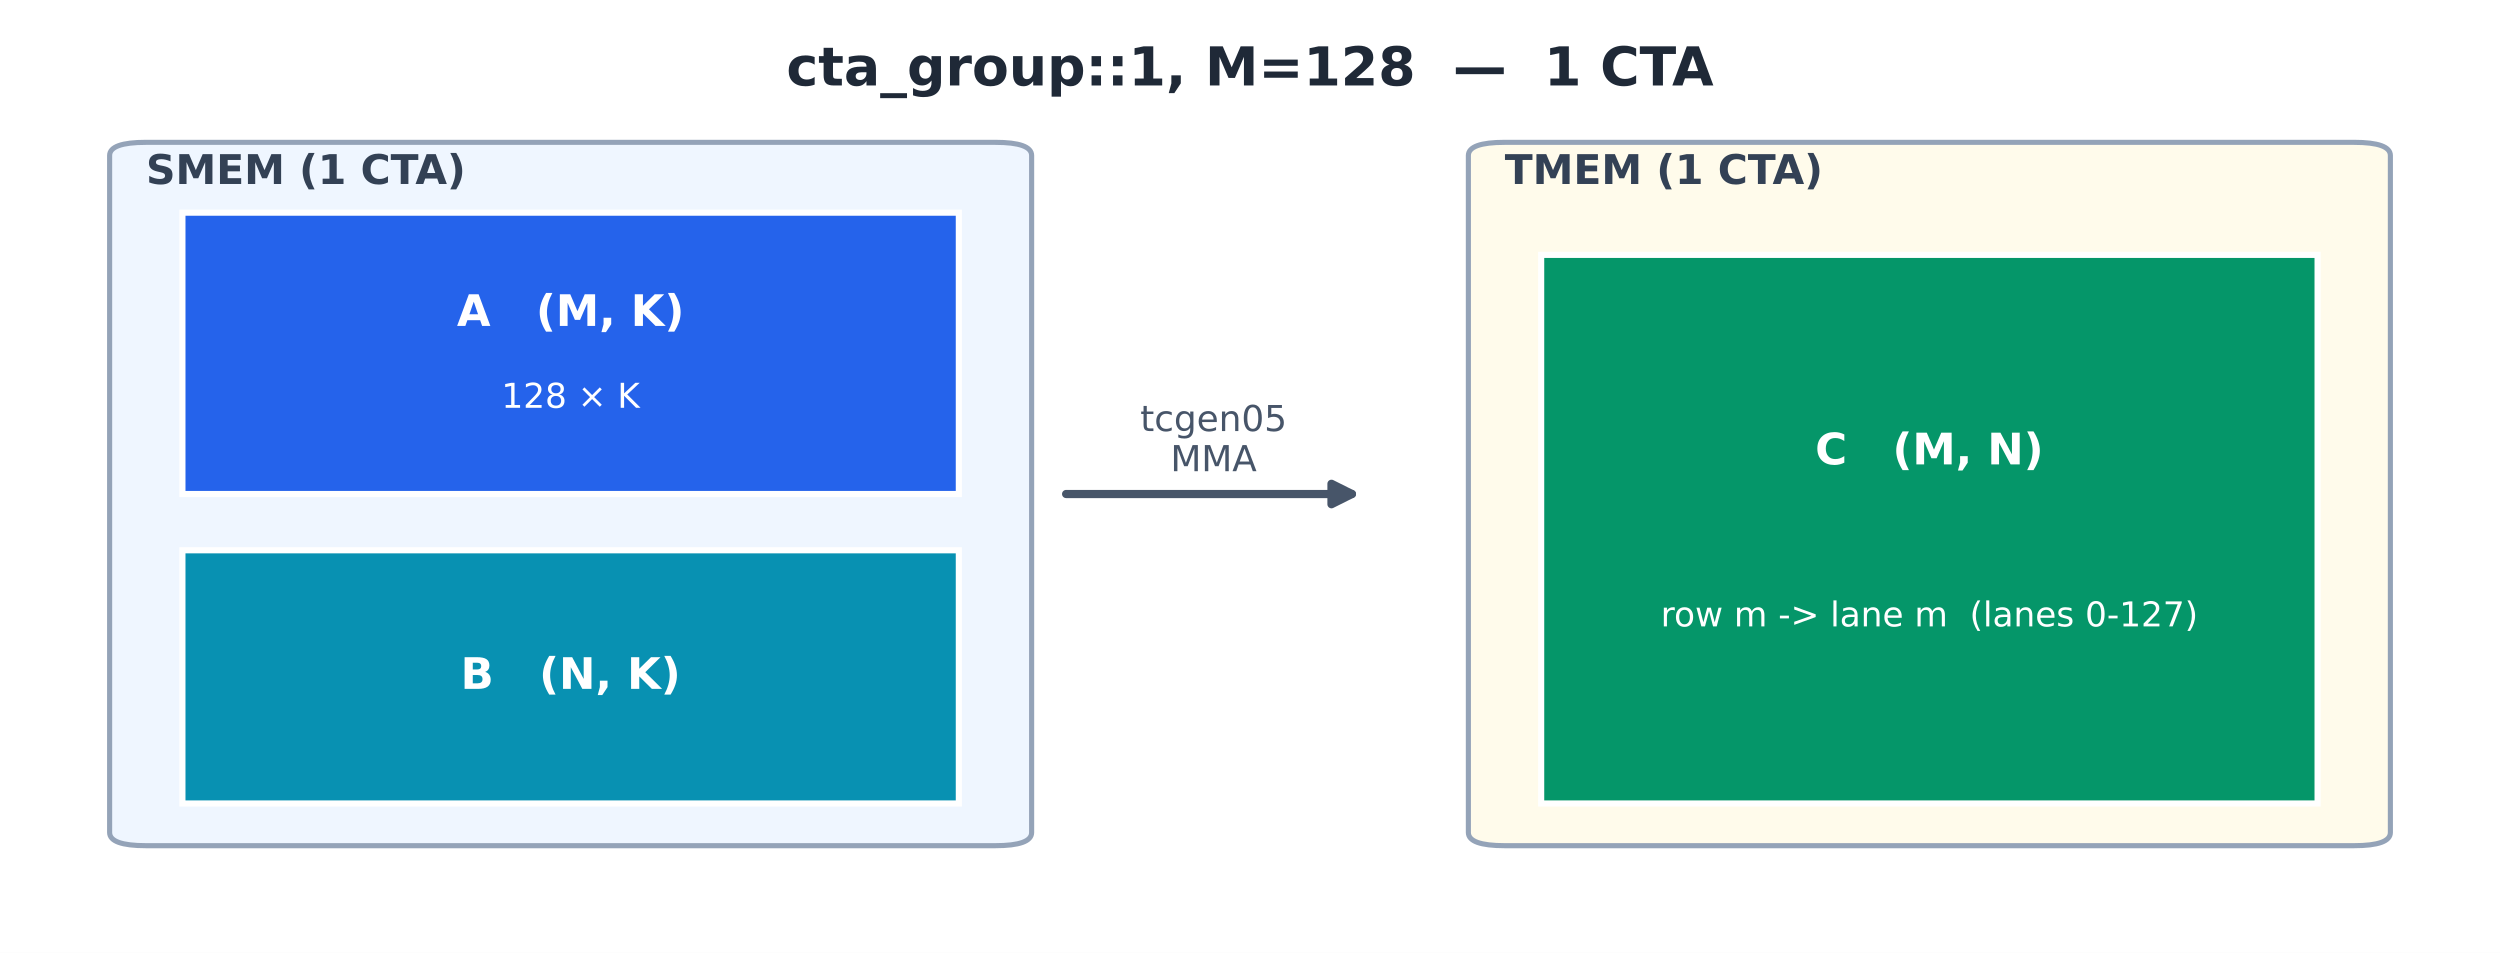
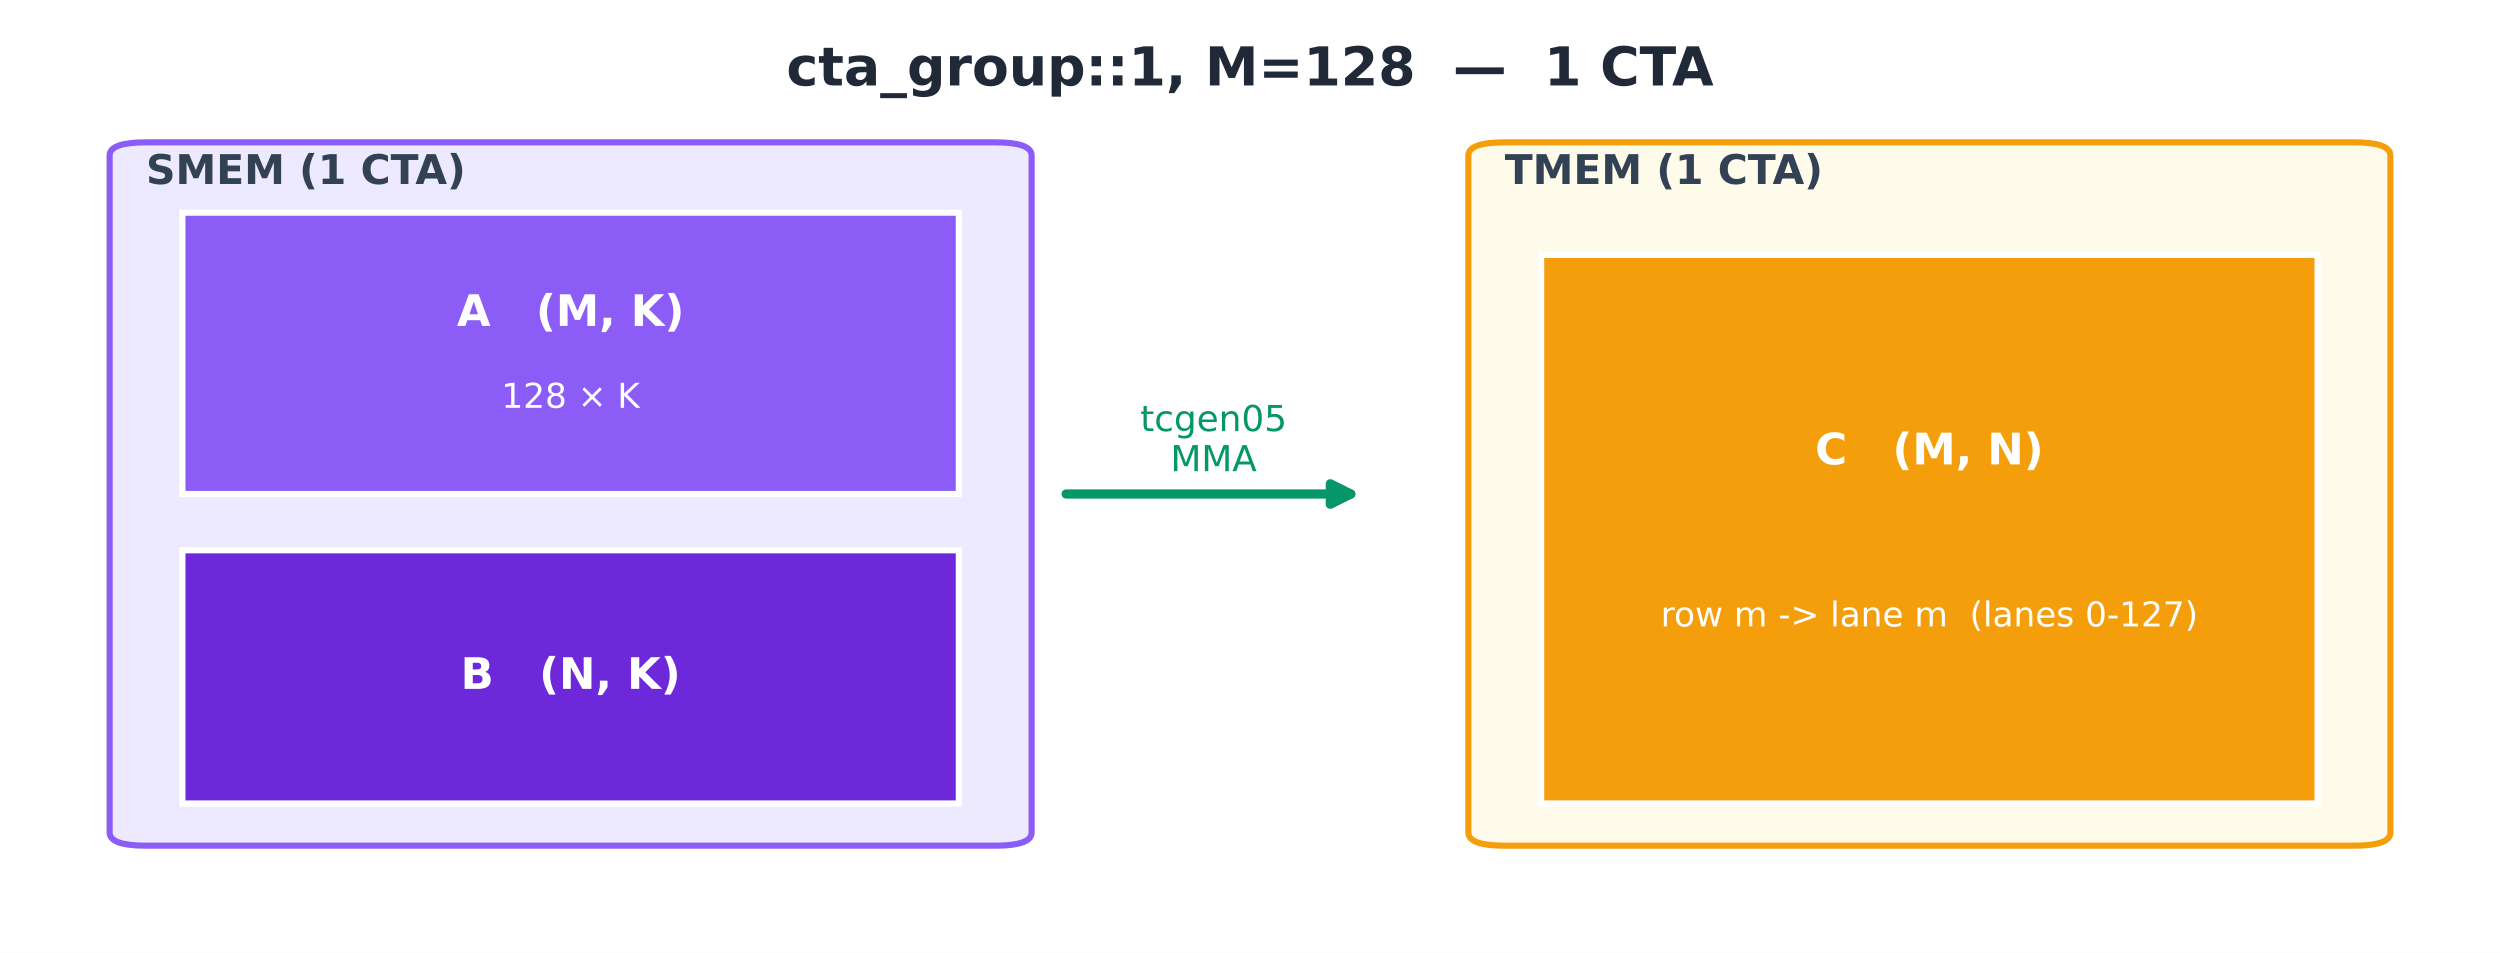
<svg xmlns="http://www.w3.org/2000/svg" xmlns:xlink="http://www.w3.org/1999/xlink" width="488.7pt" height="186.264pt" viewBox="0 0 488.7 186.264" version="1.1">
  <defs>
    <style type="text/css">*{stroke-linejoin: round; stroke-linecap: butt}</style>
  </defs>
  <g id="figure_1">
    <g id="patch_1">
      <path d="M 0 186.264  L 488.7 186.264  L 488.7 0  L 0 0  z " style="fill: #ffffff" />
    </g>
    <g id="axes_1">
      <g id="patch_2">
-         <path d="M 28.544 165.315  L 194.548 165.315  Q 201.663 165.315 201.663 162.737  L 201.663 30.402  Q 201.663 27.824 194.548 27.824  L 28.544 27.824  Q 21.429 27.824 21.429 30.402  L 21.429 162.737  Q 21.429 165.315 28.544 165.315  z " clip-path="url(#pb55e885453)" style="fill: #eff6ff; stroke: #94a3b8; stroke-linejoin: miter" />
+         <path d="M 28.544 165.315  L 194.548 165.315  Q 201.663 165.315 201.663 162.737  L 201.663 30.402  Q 201.663 27.824 194.548 27.824  L 28.544 27.824  Q 21.429 27.824 21.429 30.402  L 21.429 162.737  Q 21.429 165.315 28.544 165.315  z " clip-path="url(#p41ec26fa18)" style="fill: #ede9fe; stroke: #8b5cf6; stroke-width: 1.2; stroke-linejoin: miter" />
      </g>
      <g id="patch_3">
-         <path d="M 35.658 96.569  L 187.434 96.569  L 187.434 41.573  L 35.658 41.573  z " clip-path="url(#pb55e885453)" style="fill: #2563eb; stroke: #ffffff; stroke-width: 1.2; stroke-linejoin: miter" />
+         <path d="M 35.658 96.569  L 187.434 96.569  L 187.434 41.573  L 35.658 41.573  z " clip-path="url(#p41ec26fa18)" style="fill: #8b5cf6; stroke: #ffffff; stroke-width: 1.2; stroke-linejoin: miter" />
      </g>
      <g id="patch_4">
-         <path d="M 35.658 157.065  L 187.434 157.065  L 187.434 107.569  L 35.658 107.569  z " clip-path="url(#pb55e885453)" style="fill: #0891b2; stroke: #ffffff; stroke-width: 1.2; stroke-linejoin: miter" />
+         <path d="M 35.658 157.065  L 187.434 157.065  L 187.434 107.569  L 35.658 107.569  z " clip-path="url(#p41ec26fa18)" style="fill: #6d28d9; stroke: #ffffff; stroke-width: 1.2; stroke-linejoin: miter" />
      </g>
      <g id="patch_5">
-         <path d="M 294.151 165.315  L 460.156 165.315  Q 467.271 165.315 467.271 162.737  L 467.271 30.402  Q 467.271 27.824 460.156 27.824  L 294.151 27.824  Q 287.037 27.824 287.037 30.402  L 287.037 162.737  Q 287.037 165.315 294.151 165.315  z " clip-path="url(#pb55e885453)" style="fill: #fffbeb; stroke: #94a3b8; stroke-linejoin: miter" />
+         <path d="M 294.151 165.315  L 460.156 165.315  Q 467.271 165.315 467.271 162.737  L 467.271 30.402  Q 467.271 27.824 460.156 27.824  L 294.151 27.824  Q 287.037 27.824 287.037 30.402  L 287.037 162.737  Q 287.037 165.315 294.151 165.315  z " clip-path="url(#p41ec26fa18)" style="fill: #fffbeb; stroke: #f59e0b; stroke-width: 1.2; stroke-linejoin: miter" />
      </g>
      <g id="patch_6">
-         <path d="M 301.266 157.065  L 453.042 157.065  L 453.042 49.822  L 301.266 49.822  z " clip-path="url(#pb55e885453)" style="fill: #059669; stroke: #ffffff; stroke-width: 1.2; stroke-linejoin: miter" />
+         <path d="M 301.266 157.065  L 453.042 157.065  L 453.042 49.822  L 301.266 49.822  z " clip-path="url(#p41ec26fa18)" style="fill: #f59e0b; stroke: #ffffff; stroke-width: 1.2; stroke-linejoin: miter" />
      </g>
      <g id="text_1">
        <g style="fill: #1f2937" transform="translate(153.7243 16.71161) scale(0.105 -0.105)">
          <defs>
            <path id="DejaVuSans-Bold-63" d="M 3366 3391  L 3366 2478  Q 3138 2634 2908 2709  Q 2678 2784 2431 2784  Q 1963 2784 1702 2511  Q 1441 2238 1441 1747  Q 1441 1256 1702 982  Q 1963 709 2431 709  Q 2694 709 2930 787  Q 3166 866 3366 1019  L 3366 103  Q 3103 6 2833 -42  Q 2563 -91 2291 -91  Q 1344 -91 809 395  Q 275 881 275 1747  Q 275 2613 809 3098  Q 1344 3584 2291 3584  Q 2566 3584 2833 3536  Q 3100 3488 3366 3391  z " transform="scale(0.015625)" />
            <path id="DejaVuSans-Bold-74" d="M 1759 4494  L 1759 3500  L 2913 3500  L 2913 2700  L 1759 2700  L 1759 1216  Q 1759 972 1856 886  Q 1953 800 2241 800  L 2816 800  L 2816 0  L 1856 0  Q 1194 0 917 276  Q 641 553 641 1216  L 641 2700  L 84 2700  L 84 3500  L 641 3500  L 641 4494  L 1759 4494  z " transform="scale(0.015625)" />
            <path id="DejaVuSans-Bold-61" d="M 2106 1575  Q 1756 1575 1579 1456  Q 1403 1338 1403 1106  Q 1403 894 1545 773  Q 1688 653 1941 653  Q 2256 653 2472 879  Q 2688 1106 2688 1447  L 2688 1575  L 2106 1575  z M 3816 1997  L 3816 0  L 2688 0  L 2688 519  Q 2463 200 2181 54  Q 1900 -91 1497 -91  Q 953 -91 614 226  Q 275 544 275 1050  Q 275 1666 698 1953  Q 1122 2241 2028 2241  L 2688 2241  L 2688 2328  Q 2688 2594 2478 2717  Q 2269 2841 1825 2841  Q 1466 2841 1156 2769  Q 847 2697 581 2553  L 581 3406  Q 941 3494 1303 3539  Q 1666 3584 2028 3584  Q 2975 3584 3395 3211  Q 3816 2838 3816 1997  z " transform="scale(0.015625)" />
            <path id="DejaVuSans-Bold-5f" d="M 3200 -916  L 3200 -1509  L 0 -1509  L 0 -916  L 3200 -916  z " transform="scale(0.015625)" />
            <path id="DejaVuSans-Bold-67" d="M 2919 594  Q 2688 288 2409 144  Q 2131 0 1766 0  Q 1125 0 706 504  Q 288 1009 288 1791  Q 288 2575 706 3076  Q 1125 3578 1766 3578  Q 2131 3578 2409 3434  Q 2688 3291 2919 2981  L 2919 3500  L 4044 3500  L 4044 353  Q 4044 -491 3511 -936  Q 2978 -1381 1966 -1381  Q 1638 -1381 1331 -1331  Q 1025 -1281 716 -1178  L 716 -306  Q 1009 -475 1290 -558  Q 1572 -641 1856 -641  Q 2406 -641 2662 -400  Q 2919 -159 2919 353  L 2919 594  z M 2181 2772  Q 1834 2772 1640 2515  Q 1447 2259 1447 1791  Q 1447 1309 1634 1061  Q 1822 813 2181 813  Q 2531 813 2725 1069  Q 2919 1325 2919 1791  Q 2919 2259 2725 2515  Q 2531 2772 2181 2772  z " transform="scale(0.015625)" />
            <path id="DejaVuSans-Bold-72" d="M 3138 2547  Q 2991 2616 2845 2648  Q 2700 2681 2553 2681  Q 2122 2681 1889 2404  Q 1656 2128 1656 1613  L 1656 0  L 538 0  L 538 3500  L 1656 3500  L 1656 2925  Q 1872 3269 2151 3426  Q 2431 3584 2822 3584  Q 2878 3584 2943 3579  Q 3009 3575 3134 3559  L 3138 2547  z " transform="scale(0.015625)" />
            <path id="DejaVuSans-Bold-6f" d="M 2203 2784  Q 1831 2784 1636 2517  Q 1441 2250 1441 1747  Q 1441 1244 1636 976  Q 1831 709 2203 709  Q 2569 709 2762 976  Q 2956 1244 2956 1747  Q 2956 2250 2762 2517  Q 2569 2784 2203 2784  z M 2203 3584  Q 3106 3584 3614 3096  Q 4122 2609 4122 1747  Q 4122 884 3614 396  Q 3106 -91 2203 -91  Q 1297 -91 786 396  Q 275 884 275 1747  Q 275 2609 786 3096  Q 1297 3584 2203 3584  z " transform="scale(0.015625)" />
            <path id="DejaVuSans-Bold-75" d="M 500 1363  L 500 3500  L 1625 3500  L 1625 3150  Q 1625 2866 1622 2436  Q 1619 2006 1619 1863  Q 1619 1441 1641 1255  Q 1663 1069 1716 984  Q 1784 875 1895 815  Q 2006 756 2150 756  Q 2500 756 2700 1025  Q 2900 1294 2900 1772  L 2900 3500  L 4019 3500  L 4019 0  L 2900 0  L 2900 506  Q 2647 200 2364 54  Q 2081 -91 1741 -91  Q 1134 -91 817 281  Q 500 653 500 1363  z " transform="scale(0.015625)" />
            <path id="DejaVuSans-Bold-70" d="M 1656 506  L 1656 -1331  L 538 -1331  L 538 3500  L 1656 3500  L 1656 2988  Q 1888 3294 2169 3439  Q 2450 3584 2816 3584  Q 3463 3584 3878 3070  Q 4294 2556 4294 1747  Q 4294 938 3878 423  Q 3463 -91 2816 -91  Q 2450 -91 2169 54  Q 1888 200 1656 506  z M 2400 2772  Q 2041 2772 1848 2508  Q 1656 2244 1656 1747  Q 1656 1250 1848 986  Q 2041 722 2400 722  Q 2759 722 2948 984  Q 3138 1247 3138 1747  Q 3138 2247 2948 2509  Q 2759 2772 2400 2772  z " transform="scale(0.015625)" />
            <path id="DejaVuSans-Bold-3a" d="M 716 3500  L 1844 3500  L 1844 2291  L 716 2291  L 716 3500  z M 716 1209  L 1844 1209  L 1844 0  L 716 0  L 716 1209  z " transform="scale(0.015625)" />
            <path id="DejaVuSans-Bold-31" d="M 750 831  L 1813 831  L 1813 3847  L 722 3622  L 722 4441  L 1806 4666  L 2950 4666  L 2950 831  L 4013 831  L 4013 0  L 750 0  L 750 831  z " transform="scale(0.015625)" />
            <path id="DejaVuSans-Bold-2c" d="M 653 1209  L 1778 1209  L 1778 256  L 1006 -909  L 341 -909  L 653 256  L 653 1209  z " transform="scale(0.015625)" />
            <path id="DejaVuSans-Bold-20" transform="scale(0.015625)" />
            <path id="DejaVuSans-Bold-4d" d="M 588 4666  L 2119 4666  L 3181 2169  L 4250 4666  L 5778 4666  L 5778 0  L 4641 0  L 4641 3413  L 3566 897  L 2803 897  L 1728 3413  L 1728 0  L 588 0  L 588 4666  z " transform="scale(0.015625)" />
            <path id="DejaVuSans-Bold-3d" d="M 678 3084  L 4684 3084  L 4684 2350  L 678 2350  L 678 3084  z M 678 1663  L 4684 1663  L 4684 922  L 678 922  L 678 1663  z " transform="scale(0.015625)" />
            <path id="DejaVuSans-Bold-32" d="M 1844 884  L 3897 884  L 3897 0  L 506 0  L 506 884  L 2209 2388  Q 2438 2594 2547 2791  Q 2656 2988 2656 3200  Q 2656 3528 2436 3728  Q 2216 3928 1850 3928  Q 1569 3928 1234 3808  Q 900 3688 519 3450  L 519 4475  Q 925 4609 1322 4679  Q 1719 4750 2100 4750  Q 2938 4750 3402 4381  Q 3866 4013 3866 3353  Q 3866 2972 3669 2642  Q 3472 2313 2841 1759  L 1844 884  z " transform="scale(0.015625)" />
            <path id="DejaVuSans-Bold-38" d="M 2228 2088  Q 1891 2088 1709 1903  Q 1528 1719 1528 1375  Q 1528 1031 1709 848  Q 1891 666 2228 666  Q 2563 666 2741 848  Q 2919 1031 2919 1375  Q 2919 1722 2741 1905  Q 2563 2088 2228 2088  z M 1350 2484  Q 925 2613 709 2878  Q 494 3144 494 3541  Q 494 4131 934 4440  Q 1375 4750 2228 4750  Q 3075 4750 3515 4442  Q 3956 4134 3956 3541  Q 3956 3144 3739 2878  Q 3522 2613 3097 2484  Q 3572 2353 3814 2058  Q 4056 1763 4056 1313  Q 4056 619 3595 264  Q 3134 -91 2228 -91  Q 1319 -91 855 264  Q 391 619 391 1313  Q 391 1763 633 2058  Q 875 2353 1350 2484  z M 1631 3419  Q 1631 3141 1786 2991  Q 1941 2841 2228 2841  Q 2509 2841 2662 2991  Q 2816 3141 2816 3419  Q 2816 3697 2662 3845  Q 2509 3994 2228 3994  Q 1941 3994 1786 3844  Q 1631 3694 1631 3419  z " transform="scale(0.015625)" />
            <path id="DejaVuSans-Bold-2014" d="M 344 2156  L 6056 2156  L 6056 1350  L 344 1350  L 344 2156  z " transform="scale(0.015625)" />
            <path id="DejaVuSans-Bold-43" d="M 4288 256  Q 3956 84 3597 -3  Q 3238 -91 2847 -91  Q 1681 -91 1000 561  Q 319 1213 319 2328  Q 319 3447 1000 4098  Q 1681 4750 2847 4750  Q 3238 4750 3597 4662  Q 3956 4575 4288 4403  L 4288 3438  Q 3953 3666 3628 3772  Q 3303 3878 2944 3878  Q 2300 3878 1931 3465  Q 1563 3053 1563 2328  Q 1563 1606 1931 1193  Q 2300 781 2944 781  Q 3303 781 3628 887  Q 3953 994 4288 1222  L 4288 256  z " transform="scale(0.015625)" />
            <path id="DejaVuSans-Bold-54" d="M 31 4666  L 4331 4666  L 4331 3756  L 2784 3756  L 2784 0  L 1581 0  L 1581 3756  L 31 3756  L 31 4666  z " transform="scale(0.015625)" />
            <path id="DejaVuSans-Bold-41" d="M 3419 850  L 1538 850  L 1241 0  L 31 0  L 1759 4666  L 3194 4666  L 4922 0  L 3713 0  L 3419 850  z M 1838 1716  L 3116 1716  L 2478 3572  L 1838 1716  z " transform="scale(0.015625)" />
          </defs>
          <use xlink:href="#DejaVuSans-Bold-63" />
          <use xlink:href="#DejaVuSans-Bold-74" transform="translate(59.27734 0)" />
          <use xlink:href="#DejaVuSans-Bold-61" transform="translate(107.0801 0)" />
          <use xlink:href="#DejaVuSans-Bold-5f" transform="translate(174.5605 0)" />
          <use xlink:href="#DejaVuSans-Bold-67" transform="translate(224.5605 0)" />
          <use xlink:href="#DejaVuSans-Bold-72" transform="translate(296.1426 0)" />
          <use xlink:href="#DejaVuSans-Bold-6f" transform="translate(345.459 0)" />
          <use xlink:href="#DejaVuSans-Bold-75" transform="translate(414.1602 0)" />
          <use xlink:href="#DejaVuSans-Bold-70" transform="translate(485.3516 0)" />
          <use xlink:href="#DejaVuSans-Bold-3a" transform="translate(556.9336 0)" />
          <use xlink:href="#DejaVuSans-Bold-3a" transform="translate(596.9238 0)" />
          <use xlink:href="#DejaVuSans-Bold-31" transform="translate(636.9141 0)" />
          <use xlink:href="#DejaVuSans-Bold-2c" transform="translate(706.4941 0)" />
          <use xlink:href="#DejaVuSans-Bold-20" transform="translate(744.4824 0)" />
          <use xlink:href="#DejaVuSans-Bold-4d" transform="translate(779.2969 0)" />
          <use xlink:href="#DejaVuSans-Bold-3d" transform="translate(878.8086 0)" />
          <use xlink:href="#DejaVuSans-Bold-31" transform="translate(962.5977 0)" />
          <use xlink:href="#DejaVuSans-Bold-32" transform="translate(1032.178 0)" />
          <use xlink:href="#DejaVuSans-Bold-38" transform="translate(1101.758 0)" />
          <use xlink:href="#DejaVuSans-Bold-20" transform="translate(1171.338 0)" />
          <use xlink:href="#DejaVuSans-Bold-20" transform="translate(1206.152 0)" />
          <use xlink:href="#DejaVuSans-Bold-2014" transform="translate(1240.967 0)" />
          <use xlink:href="#DejaVuSans-Bold-20" transform="translate(1340.967 0)" />
          <use xlink:href="#DejaVuSans-Bold-20" transform="translate(1375.781 0)" />
          <use xlink:href="#DejaVuSans-Bold-31" transform="translate(1410.596 0)" />
          <use xlink:href="#DejaVuSans-Bold-20" transform="translate(1480.176 0)" />
          <use xlink:href="#DejaVuSans-Bold-43" transform="translate(1514.99 0)" />
          <use xlink:href="#DejaVuSans-Bold-54" transform="translate(1588.379 0)" />
          <use xlink:href="#DejaVuSans-Bold-41" transform="translate(1648.842 0)" />
        </g>
      </g>
      <g id="text_2">
        <g style="fill: #334155" transform="translate(28.5435 35.9648) scale(0.08 -0.08)">
          <defs>
            <path id="DejaVuSans-Bold-53" d="M 3834 4519  L 3834 3531  Q 3450 3703 3084 3790  Q 2719 3878 2394 3878  Q 1963 3878 1756 3759  Q 1550 3641 1550 3391  Q 1550 3203 1689 3098  Q 1828 2994 2194 2919  L 2706 2816  Q 3484 2659 3812 2340  Q 4141 2022 4141 1434  Q 4141 663 3683 286  Q 3225 -91 2284 -91  Q 1841 -91 1394 -6  Q 947 78 500 244  L 500 1259  Q 947 1022 1364 901  Q 1781 781 2169 781  Q 2563 781 2772 912  Q 2981 1044 2981 1288  Q 2981 1506 2839 1625  Q 2697 1744 2272 1838  L 1806 1941  Q 1106 2091 782 2419  Q 459 2747 459 3303  Q 459 4000 909 4375  Q 1359 4750 2203 4750  Q 2588 4750 2994 4692  Q 3400 4634 3834 4519  z " transform="scale(0.015625)" />
            <path id="DejaVuSans-Bold-45" d="M 588 4666  L 3834 4666  L 3834 3756  L 1791 3756  L 1791 2888  L 3713 2888  L 3713 1978  L 1791 1978  L 1791 909  L 3903 909  L 3903 0  L 588 0  L 588 4666  z " transform="scale(0.015625)" />
            <path id="DejaVuSans-Bold-28" d="M 2413 -844  L 1484 -844  Q 1006 -72 778 623  Q 550 1319 550 2003  Q 550 2688 779 3389  Q 1009 4091 1484 4856  L 2413 4856  Q 2013 4116 1813 3408  Q 1613 2700 1613 2009  Q 1613 1319 1811 609  Q 2009 -100 2413 -844  z " transform="scale(0.015625)" />
            <path id="DejaVuSans-Bold-29" d="M 513 -844  Q 913 -100 1113 609  Q 1313 1319 1313 2009  Q 1313 2700 1113 3408  Q 913 4116 513 4856  L 1441 4856  Q 1916 4091 2145 3389  Q 2375 2688 2375 2003  Q 2375 1319 2147 623  Q 1919 -72 1441 -844  L 513 -844  z " transform="scale(0.015625)" />
          </defs>
          <use xlink:href="#DejaVuSans-Bold-53" />
          <use xlink:href="#DejaVuSans-Bold-4d" transform="translate(72.02148 0)" />
          <use xlink:href="#DejaVuSans-Bold-45" transform="translate(171.5332 0)" />
          <use xlink:href="#DejaVuSans-Bold-4d" transform="translate(239.8438 0)" />
          <use xlink:href="#DejaVuSans-Bold-20" transform="translate(339.3555 0)" />
          <use xlink:href="#DejaVuSans-Bold-28" transform="translate(374.1699 0)" />
          <use xlink:href="#DejaVuSans-Bold-31" transform="translate(419.873 0)" />
          <use xlink:href="#DejaVuSans-Bold-20" transform="translate(489.4531 0)" />
          <use xlink:href="#DejaVuSans-Bold-43" transform="translate(524.2676 0)" />
          <use xlink:href="#DejaVuSans-Bold-54" transform="translate(597.6562 0)" />
          <use xlink:href="#DejaVuSans-Bold-41" transform="translate(658.1191 0)" />
          <use xlink:href="#DejaVuSans-Bold-29" transform="translate(735.5117 0)" />
        </g>
      </g>
      <g id="text_3">
        <g style="fill: #ffffff" transform="translate(89.31717 63.717) scale(0.085 -0.085)">
          <defs>
            <path id="DejaVuSans-Bold-4b" d="M 588 4666  L 1791 4666  L 1791 2963  L 3525 4666  L 4922 4666  L 2675 2456  L 5153 0  L 3647 0  L 1791 1838  L 1791 0  L 588 0  L 588 4666  z " transform="scale(0.015625)" />
          </defs>
          <use xlink:href="#DejaVuSans-Bold-41" />
          <use xlink:href="#DejaVuSans-Bold-20" transform="translate(77.39258 0)" />
          <use xlink:href="#DejaVuSans-Bold-20" transform="translate(112.207 0)" />
          <use xlink:href="#DejaVuSans-Bold-20" transform="translate(147.0215 0)" />
          <use xlink:href="#DejaVuSans-Bold-28" transform="translate(181.8359 0)" />
          <use xlink:href="#DejaVuSans-Bold-4d" transform="translate(227.5391 0)" />
          <use xlink:href="#DejaVuSans-Bold-2c" transform="translate(327.0508 0)" />
          <use xlink:href="#DejaVuSans-Bold-20" transform="translate(365.0391 0)" />
          <use xlink:href="#DejaVuSans-Bold-4b" transform="translate(399.8535 0)" />
          <use xlink:href="#DejaVuSans-Bold-29" transform="translate(477.3438 0)" />
        </g>
      </g>
      <g id="text_4">
        <g style="fill: #ffffff" transform="translate(98.01828 79.71926) scale(0.067 -0.067)">
          <defs>
            <path id="DejaVuSans-31" d="M 794 531  L 1825 531  L 1825 4091  L 703 3866  L 703 4441  L 1819 4666  L 2450 4666  L 2450 531  L 3481 531  L 3481 0  L 794 0  L 794 531  z " transform="scale(0.015625)" />
            <path id="DejaVuSans-32" d="M 1228 531  L 3431 531  L 3431 0  L 469 0  L 469 531  Q 828 903 1448 1529  Q 2069 2156 2228 2338  Q 2531 2678 2651 2914  Q 2772 3150 2772 3378  Q 2772 3750 2511 3984  Q 2250 4219 1831 4219  Q 1534 4219 1204 4116  Q 875 4013 500 3803  L 500 4441  Q 881 4594 1212 4672  Q 1544 4750 1819 4750  Q 2544 4750 2975 4387  Q 3406 4025 3406 3419  Q 3406 3131 3298 2873  Q 3191 2616 2906 2266  Q 2828 2175 2409 1742  Q 1991 1309 1228 531  z " transform="scale(0.015625)" />
            <path id="DejaVuSans-38" d="M 2034 2216  Q 1584 2216 1326 1975  Q 1069 1734 1069 1313  Q 1069 891 1326 650  Q 1584 409 2034 409  Q 2484 409 2743 651  Q 3003 894 3003 1313  Q 3003 1734 2745 1975  Q 2488 2216 2034 2216  z M 1403 2484  Q 997 2584 770 2862  Q 544 3141 544 3541  Q 544 4100 942 4425  Q 1341 4750 2034 4750  Q 2731 4750 3128 4425  Q 3525 4100 3525 3541  Q 3525 3141 3298 2862  Q 3072 2584 2669 2484  Q 3125 2378 3379 2068  Q 3634 1759 3634 1313  Q 3634 634 3220 271  Q 2806 -91 2034 -91  Q 1263 -91 848 271  Q 434 634 434 1313  Q 434 1759 690 2068  Q 947 2378 1403 2484  z M 1172 3481  Q 1172 3119 1398 2916  Q 1625 2713 2034 2713  Q 2441 2713 2670 2916  Q 2900 3119 2900 3481  Q 2900 3844 2670 4047  Q 2441 4250 2034 4250  Q 1625 4250 1398 4047  Q 1172 3844 1172 3481  z " transform="scale(0.015625)" />
            <path id="DejaVuSans-20" transform="scale(0.015625)" />
            <path id="DejaVuSans-d7" d="M 4488 3438  L 3059 2003  L 4488 575  L 4116 197  L 2681 1631  L 1247 197  L 878 575  L 2303 2003  L 878 3438  L 1247 3816  L 2681 2381  L 4116 3816  L 4488 3438  z " transform="scale(0.015625)" />
            <path id="DejaVuSans-4b" d="M 628 4666  L 1259 4666  L 1259 2694  L 3353 4666  L 4166 4666  L 1850 2491  L 4331 0  L 3500 0  L 1259 2247  L 1259 0  L 628 0  L 628 4666  z " transform="scale(0.015625)" />
          </defs>
          <use xlink:href="#DejaVuSans-31" />
          <use xlink:href="#DejaVuSans-32" transform="translate(63.62305 0)" />
          <use xlink:href="#DejaVuSans-38" transform="translate(127.2461 0)" />
          <use xlink:href="#DejaVuSans-20" transform="translate(190.8691 0)" />
          <use xlink:href="#DejaVuSans-d7" transform="translate(222.6562 0)" />
          <use xlink:href="#DejaVuSans-20" transform="translate(306.4453 0)" />
          <use xlink:href="#DejaVuSans-4b" transform="translate(338.2324 0)" />
        </g>
      </g>
      <g id="text_5">
        <g style="fill: #ffffff" transform="translate(90.03967 134.6625) scale(0.085 -0.085)">
          <defs>
            <path id="DejaVuSans-Bold-42" d="M 2456 2859  Q 2741 2859 2887 2984  Q 3034 3109 3034 3353  Q 3034 3594 2887 3720  Q 2741 3847 2456 3847  L 1791 3847  L 1791 2859  L 2456 2859  z M 2497 819  Q 2859 819 3042 972  Q 3225 1125 3225 1434  Q 3225 1738 3044 1889  Q 2863 2041 2497 2041  L 1791 2041  L 1791 819  L 2497 819  z M 3616 2497  Q 4003 2384 4215 2081  Q 4428 1778 4428 1338  Q 4428 663 3972 331  Q 3516 0 2584 0  L 588 0  L 588 4666  L 2394 4666  Q 3366 4666 3802 4372  Q 4238 4078 4238 3431  Q 4238 3091 4078 2852  Q 3919 2613 3616 2497  z " transform="scale(0.015625)" />
            <path id="DejaVuSans-Bold-4e" d="M 588 4666  L 1931 4666  L 3628 1466  L 3628 4666  L 4769 4666  L 4769 0  L 3425 0  L 1728 3200  L 1728 0  L 588 0  L 588 4666  z " transform="scale(0.015625)" />
          </defs>
          <use xlink:href="#DejaVuSans-Bold-42" />
          <use xlink:href="#DejaVuSans-Bold-20" transform="translate(76.2207 0)" />
          <use xlink:href="#DejaVuSans-Bold-20" transform="translate(111.0352 0)" />
          <use xlink:href="#DejaVuSans-Bold-20" transform="translate(145.8496 0)" />
          <use xlink:href="#DejaVuSans-Bold-28" transform="translate(180.6641 0)" />
          <use xlink:href="#DejaVuSans-Bold-4e" transform="translate(226.3672 0)" />
          <use xlink:href="#DejaVuSans-Bold-2c" transform="translate(310.0586 0)" />
          <use xlink:href="#DejaVuSans-Bold-20" transform="translate(348.0469 0)" />
          <use xlink:href="#DejaVuSans-Bold-4b" transform="translate(382.8613 0)" />
          <use xlink:href="#DejaVuSans-Bold-29" transform="translate(460.3516 0)" />
        </g>
      </g>
      <g id="patch_7">
-         <path d="M 208.404 96.569  Q 237.235 96.569 264.277 96.569  " style="fill: none; stroke: #475569; stroke-width: 1.6; stroke-linecap: round" />
-         <path d="M 260.277 94.569  L 264.277 96.569  L 260.277 98.569  z " style="fill: #475569; stroke: #475569; stroke-width: 1.6; stroke-linecap: round" />
+         <path d="M 208.404 96.569  Q 237.235 96.569 264.053 96.569  " style="fill: none; stroke: #059669; stroke-width: 1.8; stroke-linecap: round" />
+         <path d="M 260.053 94.569  L 264.053 96.569  L 260.053 98.569  z " style="fill: #059669; stroke: #059669; stroke-width: 1.8; stroke-linecap: round" />
      </g>
      <g id="text_6">
-         <g style="fill: #475569" transform="translate(222.8915 84.26977) scale(0.07 -0.07)">
+         <g style="fill: #059669" transform="translate(222.8915 84.26977) scale(0.07 -0.07)">
          <defs>
            <path id="DejaVuSans-74" d="M 1172 4494  L 1172 3500  L 2356 3500  L 2356 3053  L 1172 3053  L 1172 1153  Q 1172 725 1289 603  Q 1406 481 1766 481  L 2356 481  L 2356 0  L 1766 0  Q 1100 0 847 248  Q 594 497 594 1153  L 594 3053  L 172 3053  L 172 3500  L 594 3500  L 594 4494  L 1172 4494  z " transform="scale(0.015625)" />
            <path id="DejaVuSans-63" d="M 3122 3366  L 3122 2828  Q 2878 2963 2633 3030  Q 2388 3097 2138 3097  Q 1578 3097 1268 2742  Q 959 2388 959 1747  Q 959 1106 1268 751  Q 1578 397 2138 397  Q 2388 397 2633 464  Q 2878 531 3122 666  L 3122 134  Q 2881 22 2623 -34  Q 2366 -91 2075 -91  Q 1284 -91 818 406  Q 353 903 353 1747  Q 353 2603 823 3093  Q 1294 3584 2113 3584  Q 2378 3584 2631 3529  Q 2884 3475 3122 3366  z " transform="scale(0.015625)" />
            <path id="DejaVuSans-67" d="M 2906 1791  Q 2906 2416 2648 2759  Q 2391 3103 1925 3103  Q 1463 3103 1205 2759  Q 947 2416 947 1791  Q 947 1169 1205 825  Q 1463 481 1925 481  Q 2391 481 2648 825  Q 2906 1169 2906 1791  z M 3481 434  Q 3481 -459 3084 -895  Q 2688 -1331 1869 -1331  Q 1566 -1331 1297 -1286  Q 1028 -1241 775 -1147  L 775 -588  Q 1028 -725 1275 -790  Q 1522 -856 1778 -856  Q 2344 -856 2625 -561  Q 2906 -266 2906 331  L 2906 616  Q 2728 306 2450 153  Q 2172 0 1784 0  Q 1141 0 747 490  Q 353 981 353 1791  Q 353 2603 747 3093  Q 1141 3584 1784 3584  Q 2172 3584 2450 3431  Q 2728 3278 2906 2969  L 2906 3500  L 3481 3500  L 3481 434  z " transform="scale(0.015625)" />
            <path id="DejaVuSans-65" d="M 3597 1894  L 3597 1613  L 953 1613  Q 991 1019 1311 708  Q 1631 397 2203 397  Q 2534 397 2845 478  Q 3156 559 3463 722  L 3463 178  Q 3153 47 2828 -22  Q 2503 -91 2169 -91  Q 1331 -91 842 396  Q 353 884 353 1716  Q 353 2575 817 3079  Q 1281 3584 2069 3584  Q 2775 3584 3186 3129  Q 3597 2675 3597 1894  z M 3022 2063  Q 3016 2534 2758 2815  Q 2500 3097 2075 3097  Q 1594 3097 1305 2825  Q 1016 2553 972 2059  L 3022 2063  z " transform="scale(0.015625)" />
            <path id="DejaVuSans-6e" d="M 3513 2113  L 3513 0  L 2938 0  L 2938 2094  Q 2938 2591 2744 2837  Q 2550 3084 2163 3084  Q 1697 3084 1428 2787  Q 1159 2491 1159 1978  L 1159 0  L 581 0  L 581 3500  L 1159 3500  L 1159 2956  Q 1366 3272 1645 3428  Q 1925 3584 2291 3584  Q 2894 3584 3203 3211  Q 3513 2838 3513 2113  z " transform="scale(0.015625)" />
            <path id="DejaVuSans-30" d="M 2034 4250  Q 1547 4250 1301 3770  Q 1056 3291 1056 2328  Q 1056 1369 1301 889  Q 1547 409 2034 409  Q 2525 409 2770 889  Q 3016 1369 3016 2328  Q 3016 3291 2770 3770  Q 2525 4250 2034 4250  z M 2034 4750  Q 2819 4750 3233 4129  Q 3647 3509 3647 2328  Q 3647 1150 3233 529  Q 2819 -91 2034 -91  Q 1250 -91 836 529  Q 422 1150 422 2328  Q 422 3509 836 4129  Q 1250 4750 2034 4750  z " transform="scale(0.015625)" />
            <path id="DejaVuSans-35" d="M 691 4666  L 3169 4666  L 3169 4134  L 1269 4134  L 1269 2991  Q 1406 3038 1543 3061  Q 1681 3084 1819 3084  Q 2600 3084 3056 2656  Q 3513 2228 3513 1497  Q 3513 744 3044 326  Q 2575 -91 1722 -91  Q 1428 -91 1123 -41  Q 819 9 494 109  L 494 744  Q 775 591 1075 516  Q 1375 441 1709 441  Q 2250 441 2565 725  Q 2881 1009 2881 1497  Q 2881 1984 2565 2268  Q 2250 2553 1709 2553  Q 1456 2553 1204 2497  Q 953 2441 691 2322  L 691 4666  z " transform="scale(0.015625)" />
          </defs>
          <use xlink:href="#DejaVuSans-74" />
          <use xlink:href="#DejaVuSans-63" transform="translate(39.20898 0)" />
          <use xlink:href="#DejaVuSans-67" transform="translate(94.18945 0)" />
          <use xlink:href="#DejaVuSans-65" transform="translate(157.666 0)" />
          <use xlink:href="#DejaVuSans-6e" transform="translate(219.1895 0)" />
          <use xlink:href="#DejaVuSans-30" transform="translate(282.5684 0)" />
          <use xlink:href="#DejaVuSans-35" transform="translate(346.1914 0)" />
        </g>
-         <g style="fill: #475569" transform="translate(228.8016 92.10824) scale(0.07 -0.07)">
+         <g style="fill: #059669" transform="translate(228.8016 92.10824) scale(0.07 -0.07)">
          <defs>
            <path id="DejaVuSans-4d" d="M 628 4666  L 1569 4666  L 2759 1491  L 3956 4666  L 4897 4666  L 4897 0  L 4281 0  L 4281 4097  L 3078 897  L 2444 897  L 1241 4097  L 1241 0  L 628 0  L 628 4666  z " transform="scale(0.015625)" />
            <path id="DejaVuSans-41" d="M 2188 4044  L 1331 1722  L 3047 1722  L 2188 4044  z M 1831 4666  L 2547 4666  L 4325 0  L 3669 0  L 3244 1197  L 1141 1197  L 716 0  L 50 0  L 1831 4666  z " transform="scale(0.015625)" />
          </defs>
          <use xlink:href="#DejaVuSans-4d" />
          <use xlink:href="#DejaVuSans-4d" transform="translate(86.2793 0)" />
          <use xlink:href="#DejaVuSans-41" transform="translate(172.5586 0)" />
        </g>
      </g>
      <g id="text_7">
        <g style="fill: #334155" transform="translate(294.1515 35.9648) scale(0.08 -0.08)">
          <use xlink:href="#DejaVuSans-Bold-54" />
          <use xlink:href="#DejaVuSans-Bold-4d" transform="translate(68.21289 0)" />
          <use xlink:href="#DejaVuSans-Bold-45" transform="translate(167.7246 0)" />
          <use xlink:href="#DejaVuSans-Bold-4d" transform="translate(236.0352 0)" />
          <use xlink:href="#DejaVuSans-Bold-20" transform="translate(335.5469 0)" />
          <use xlink:href="#DejaVuSans-Bold-28" transform="translate(370.3613 0)" />
          <use xlink:href="#DejaVuSans-Bold-31" transform="translate(416.0645 0)" />
          <use xlink:href="#DejaVuSans-Bold-20" transform="translate(485.6445 0)" />
          <use xlink:href="#DejaVuSans-Bold-43" transform="translate(520.459 0)" />
          <use xlink:href="#DejaVuSans-Bold-54" transform="translate(593.8477 0)" />
          <use xlink:href="#DejaVuSans-Bold-41" transform="translate(654.3105 0)" />
          <use xlink:href="#DejaVuSans-Bold-29" transform="translate(731.7031 0)" />
        </g>
      </g>
      <g id="text_8">
        <g style="fill: #ffffff" transform="translate(354.8315 90.77527) scale(0.085 -0.085)">
          <use xlink:href="#DejaVuSans-Bold-43" />
          <use xlink:href="#DejaVuSans-Bold-20" transform="translate(73.38867 0)" />
          <use xlink:href="#DejaVuSans-Bold-20" transform="translate(108.2031 0)" />
          <use xlink:href="#DejaVuSans-Bold-20" transform="translate(143.0176 0)" />
          <use xlink:href="#DejaVuSans-Bold-28" transform="translate(177.832 0)" />
          <use xlink:href="#DejaVuSans-Bold-4d" transform="translate(223.5352 0)" />
          <use xlink:href="#DejaVuSans-Bold-2c" transform="translate(323.0469 0)" />
          <use xlink:href="#DejaVuSans-Bold-20" transform="translate(361.0352 0)" />
          <use xlink:href="#DejaVuSans-Bold-4e" transform="translate(395.8496 0)" />
          <use xlink:href="#DejaVuSans-Bold-29" transform="translate(479.541 0)" />
        </g>
      </g>
      <g id="text_9">
        <g style="fill: #ffffff" transform="translate(324.6386 122.4515) scale(0.067 -0.067)">
          <defs>
            <path id="DejaVuSans-72" d="M 2631 2963  Q 2534 3019 2420 3045  Q 2306 3072 2169 3072  Q 1681 3072 1420 2755  Q 1159 2438 1159 1844  L 1159 0  L 581 0  L 581 3500  L 1159 3500  L 1159 2956  Q 1341 3275 1631 3429  Q 1922 3584 2338 3584  Q 2397 3584 2469 3576  Q 2541 3569 2628 3553  L 2631 2963  z " transform="scale(0.015625)" />
            <path id="DejaVuSans-6f" d="M 1959 3097  Q 1497 3097 1228 2736  Q 959 2375 959 1747  Q 959 1119 1226 758  Q 1494 397 1959 397  Q 2419 397 2687 759  Q 2956 1122 2956 1747  Q 2956 2369 2687 2733  Q 2419 3097 1959 3097  z M 1959 3584  Q 2709 3584 3137 3096  Q 3566 2609 3566 1747  Q 3566 888 3137 398  Q 2709 -91 1959 -91  Q 1206 -91 779 398  Q 353 888 353 1747  Q 353 2609 779 3096  Q 1206 3584 1959 3584  z " transform="scale(0.015625)" />
            <path id="DejaVuSans-77" d="M 269 3500  L 844 3500  L 1563 769  L 2278 3500  L 2956 3500  L 3675 769  L 4391 3500  L 4966 3500  L 4050 0  L 3372 0  L 2619 2869  L 1863 0  L 1184 0  L 269 3500  z " transform="scale(0.015625)" />
            <path id="DejaVuSans-6d" d="M 3328 2828  Q 3544 3216 3844 3400  Q 4144 3584 4550 3584  Q 5097 3584 5394 3201  Q 5691 2819 5691 2113  L 5691 0  L 5113 0  L 5113 2094  Q 5113 2597 4934 2840  Q 4756 3084 4391 3084  Q 3944 3084 3684 2787  Q 3425 2491 3425 1978  L 3425 0  L 2847 0  L 2847 2094  Q 2847 2600 2669 2842  Q 2491 3084 2119 3084  Q 1678 3084 1418 2786  Q 1159 2488 1159 1978  L 1159 0  L 581 0  L 581 3500  L 1159 3500  L 1159 2956  Q 1356 3278 1631 3431  Q 1906 3584 2284 3584  Q 2666 3584 2933 3390  Q 3200 3197 3328 2828  z " transform="scale(0.015625)" />
            <path id="DejaVuSans-2d" d="M 313 2009  L 1997 2009  L 1997 1497  L 313 1497  L 313 2009  z " transform="scale(0.015625)" />
            <path id="DejaVuSans-3e" d="M 678 3150  L 678 3719  L 4684 2266  L 4684 1747  L 678 294  L 678 863  L 3897 2003  L 678 3150  z " transform="scale(0.015625)" />
            <path id="DejaVuSans-6c" d="M 603 4863  L 1178 4863  L 1178 0  L 603 0  L 603 4863  z " transform="scale(0.015625)" />
            <path id="DejaVuSans-61" d="M 2194 1759  Q 1497 1759 1228 1600  Q 959 1441 959 1056  Q 959 750 1161 570  Q 1363 391 1709 391  Q 2188 391 2477 730  Q 2766 1069 2766 1631  L 2766 1759  L 2194 1759  z M 3341 1997  L 3341 0  L 2766 0  L 2766 531  Q 2569 213 2275 61  Q 1981 -91 1556 -91  Q 1019 -91 701 211  Q 384 513 384 1019  Q 384 1609 779 1909  Q 1175 2209 1959 2209  L 2766 2209  L 2766 2266  Q 2766 2663 2505 2880  Q 2244 3097 1772 3097  Q 1472 3097 1187 3025  Q 903 2953 641 2809  L 641 3341  Q 956 3463 1253 3523  Q 1550 3584 1831 3584  Q 2591 3584 2966 3190  Q 3341 2797 3341 1997  z " transform="scale(0.015625)" />
            <path id="DejaVuSans-28" d="M 1984 4856  Q 1566 4138 1362 3434  Q 1159 2731 1159 2009  Q 1159 1288 1364 580  Q 1569 -128 1984 -844  L 1484 -844  Q 1016 -109 783 600  Q 550 1309 550 2009  Q 550 2706 781 3412  Q 1013 4119 1484 4856  L 1984 4856  z " transform="scale(0.015625)" />
            <path id="DejaVuSans-73" d="M 2834 3397  L 2834 2853  Q 2591 2978 2328 3040  Q 2066 3103 1784 3103  Q 1356 3103 1142 2972  Q 928 2841 928 2578  Q 928 2378 1081 2264  Q 1234 2150 1697 2047  L 1894 2003  Q 2506 1872 2764 1633  Q 3022 1394 3022 966  Q 3022 478 2636 193  Q 2250 -91 1575 -91  Q 1294 -91 989 -36  Q 684 19 347 128  L 347 722  Q 666 556 975 473  Q 1284 391 1588 391  Q 1994 391 2212 530  Q 2431 669 2431 922  Q 2431 1156 2273 1281  Q 2116 1406 1581 1522  L 1381 1569  Q 847 1681 609 1914  Q 372 2147 372 2553  Q 372 3047 722 3315  Q 1072 3584 1716 3584  Q 2034 3584 2315 3537  Q 2597 3491 2834 3397  z " transform="scale(0.015625)" />
            <path id="DejaVuSans-37" d="M 525 4666  L 3525 4666  L 3525 4397  L 1831 0  L 1172 0  L 2766 4134  L 525 4134  L 525 4666  z " transform="scale(0.015625)" />
            <path id="DejaVuSans-29" d="M 513 4856  L 1013 4856  Q 1481 4119 1714 3412  Q 1947 2706 1947 2009  Q 1947 1309 1714 600  Q 1481 -109 1013 -844  L 513 -844  Q 928 -128 1133 580  Q 1338 1288 1338 2009  Q 1338 2731 1133 3434  Q 928 4138 513 4856  z " transform="scale(0.015625)" />
          </defs>
          <use xlink:href="#DejaVuSans-72" />
          <use xlink:href="#DejaVuSans-6f" transform="translate(38.86328 0)" />
          <use xlink:href="#DejaVuSans-77" transform="translate(100.0449 0)" />
          <use xlink:href="#DejaVuSans-20" transform="translate(181.832 0)" />
          <use xlink:href="#DejaVuSans-6d" transform="translate(213.6191 0)" />
          <use xlink:href="#DejaVuSans-20" transform="translate(311.0312 0)" />
          <use xlink:href="#DejaVuSans-2d" transform="translate(342.8184 0)" />
          <use xlink:href="#DejaVuSans-3e" transform="translate(378.9023 0)" />
          <use xlink:href="#DejaVuSans-20" transform="translate(462.6914 0)" />
          <use xlink:href="#DejaVuSans-6c" transform="translate(494.4785 0)" />
          <use xlink:href="#DejaVuSans-61" transform="translate(522.2617 0)" />
          <use xlink:href="#DejaVuSans-6e" transform="translate(583.541 0)" />
          <use xlink:href="#DejaVuSans-65" transform="translate(646.9199 0)" />
          <use xlink:href="#DejaVuSans-20" transform="translate(708.4434 0)" />
          <use xlink:href="#DejaVuSans-6d" transform="translate(740.2305 0)" />
          <use xlink:href="#DejaVuSans-20" transform="translate(837.6426 0)" />
          <use xlink:href="#DejaVuSans-20" transform="translate(869.4297 0)" />
          <use xlink:href="#DejaVuSans-28" transform="translate(901.2168 0)" />
          <use xlink:href="#DejaVuSans-6c" transform="translate(940.2305 0)" />
          <use xlink:href="#DejaVuSans-61" transform="translate(968.0137 0)" />
          <use xlink:href="#DejaVuSans-6e" transform="translate(1029.293 0)" />
          <use xlink:href="#DejaVuSans-65" transform="translate(1092.672 0)" />
          <use xlink:href="#DejaVuSans-73" transform="translate(1154.195 0)" />
          <use xlink:href="#DejaVuSans-20" transform="translate(1206.295 0)" />
          <use xlink:href="#DejaVuSans-30" transform="translate(1238.082 0)" />
          <use xlink:href="#DejaVuSans-2d" transform="translate(1301.705 0)" />
          <use xlink:href="#DejaVuSans-31" transform="translate(1337.789 0)" />
          <use xlink:href="#DejaVuSans-32" transform="translate(1401.412 0)" />
          <use xlink:href="#DejaVuSans-37" transform="translate(1465.035 0)" />
          <use xlink:href="#DejaVuSans-29" transform="translate(1528.658 0)" />
        </g>
      </g>
    </g>
  </g>
  <defs>
-     <clipPath id="pb55e885453">
+     <clipPath id="p41ec26fa18">
      <rect x="7.2" y="7.2" width="474.3" height="171.864" />
    </clipPath>
  </defs>
</svg>
